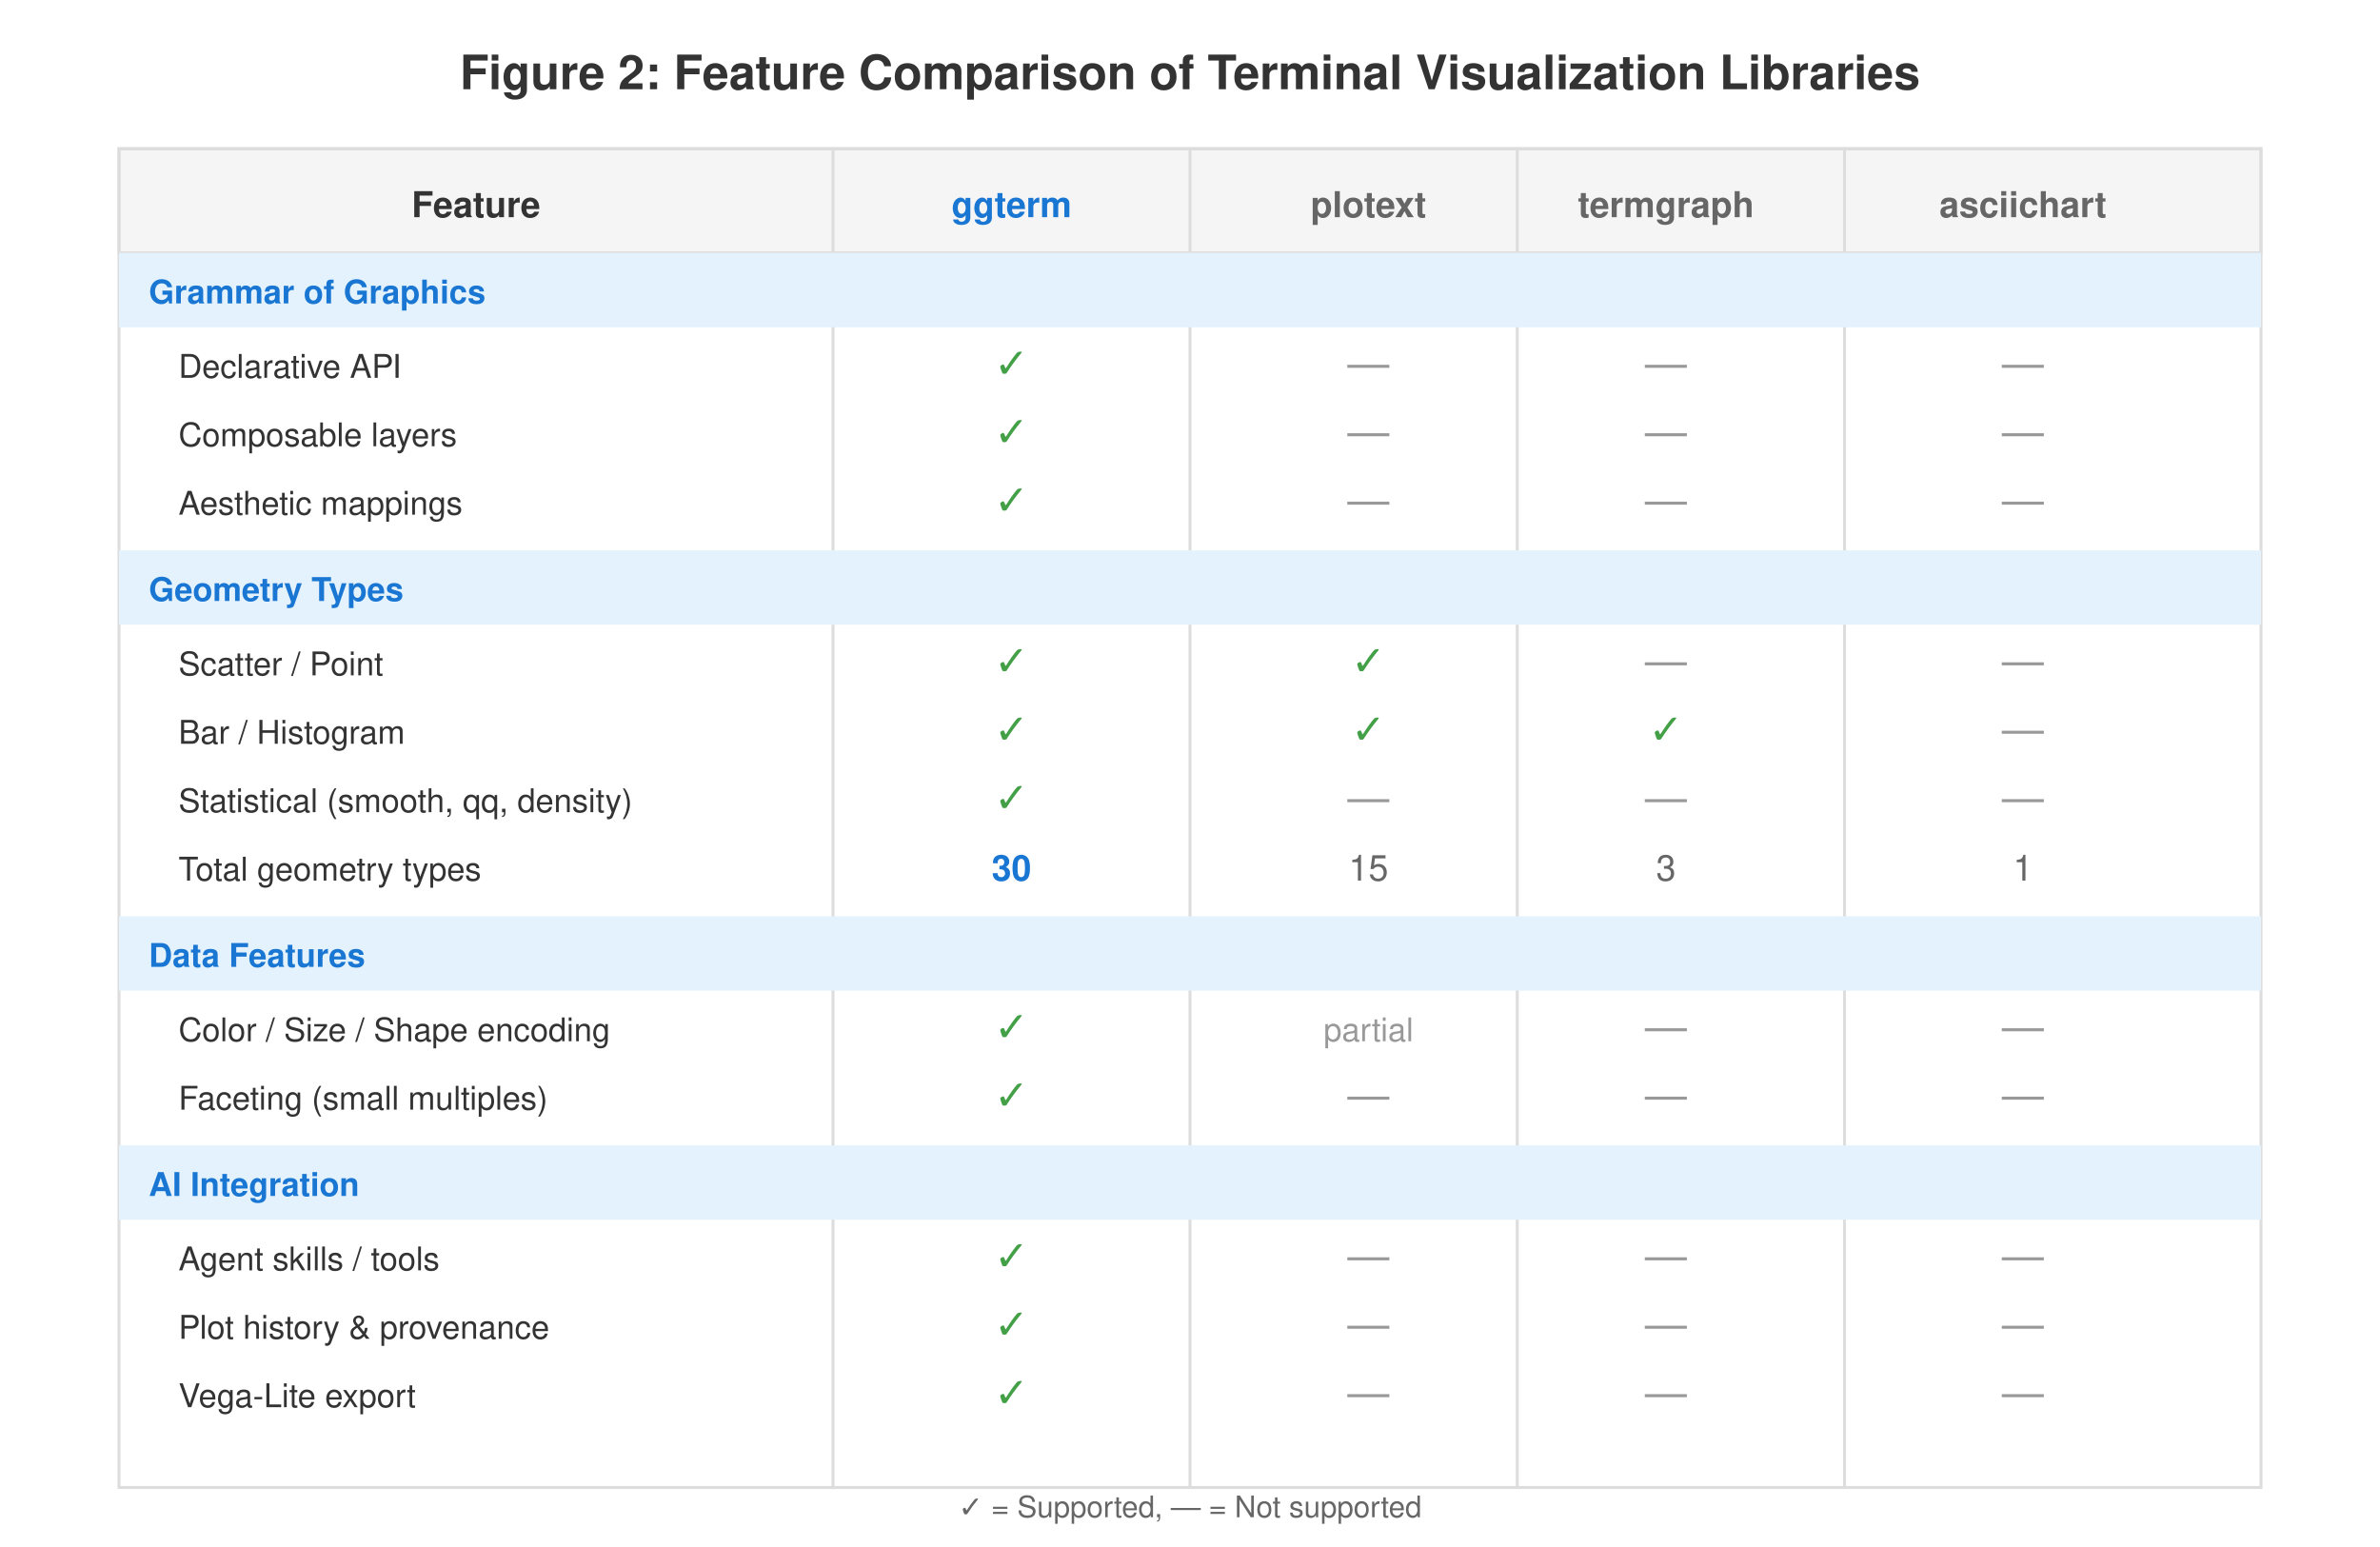
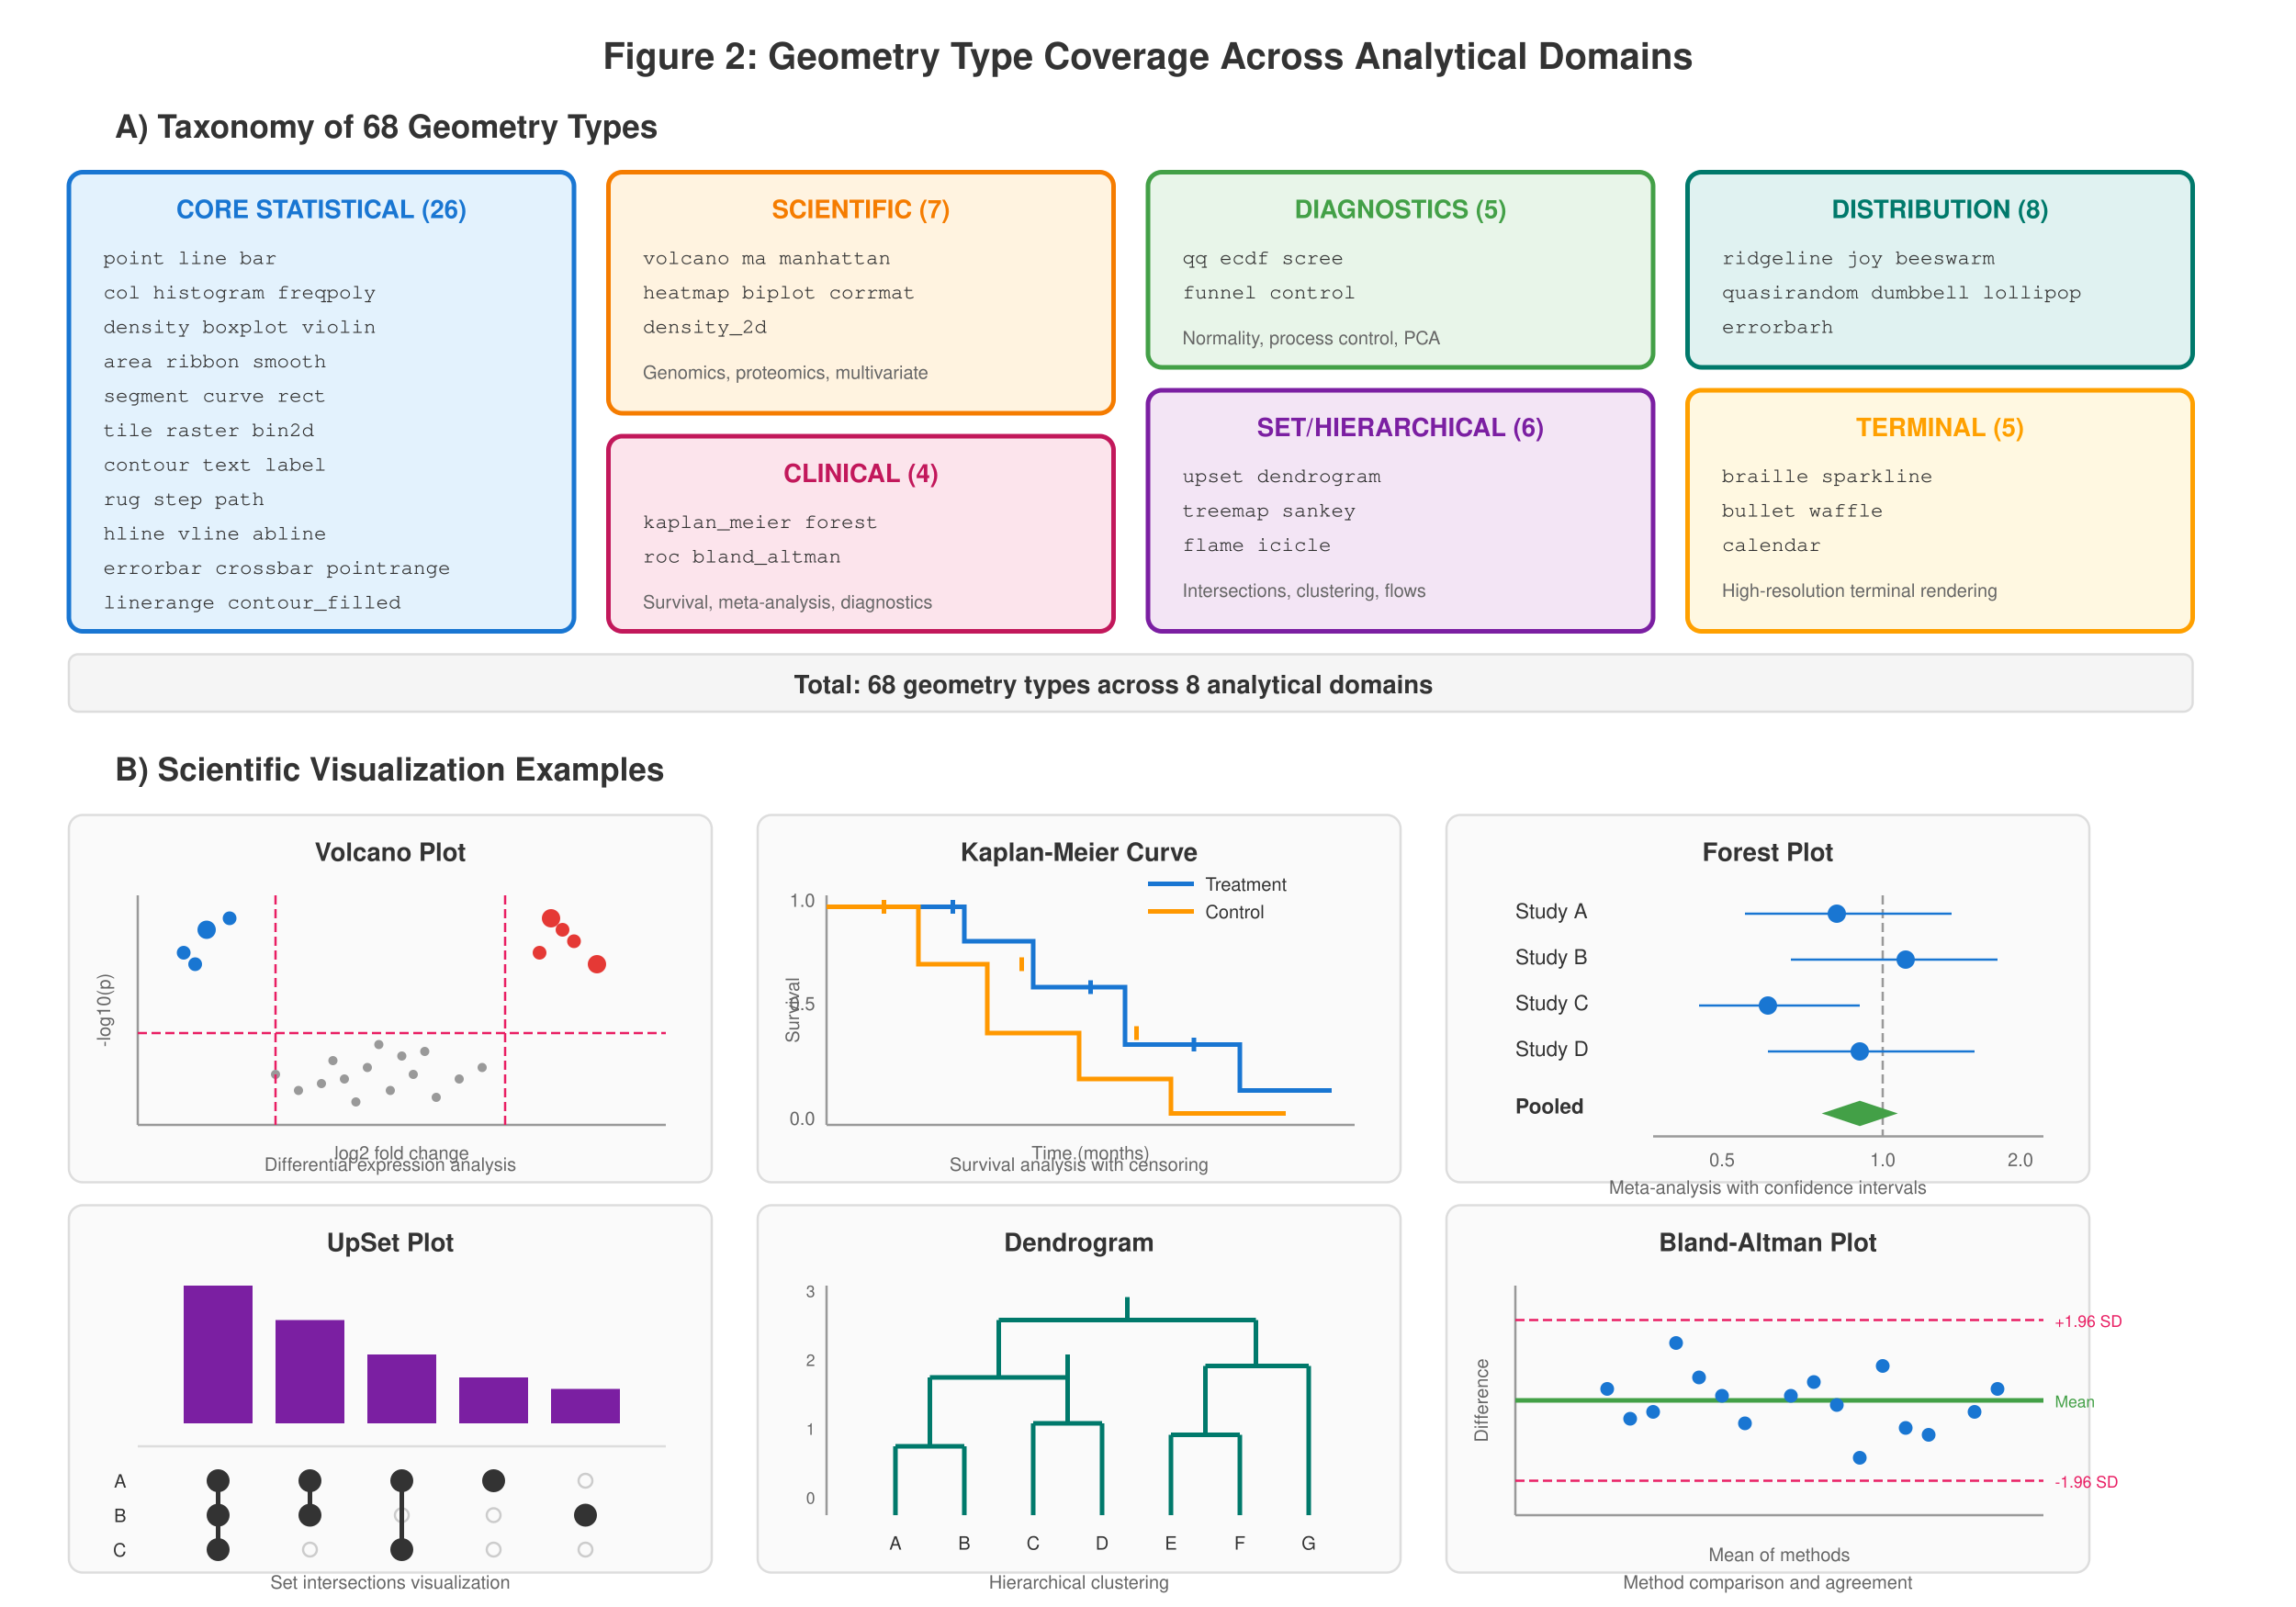
- <svg xmlns="http://www.w3.org/2000/svg" viewBox="0 0 800 520">
-   <rect width="800" height="520" fill="white" />
-   <text x="400" y="30" text-anchor="middle" font-family="Helvetica, Arial, sans-serif" font-size="16" font-weight="bold" fill="#333">Figure 2: Feature Comparison of Terminal Visualization Libraries</text>
-   <rect x="40" y="50" width="720" height="35" fill="#f5f5f5" stroke="#ddd" stroke-width="1" />
-   <text x="160" y="73" text-anchor="middle" font-family="Helvetica, Arial, sans-serif" font-size="12" font-weight="bold" fill="#333">Feature</text>
-   <text x="340" y="73" text-anchor="middle" font-family="Helvetica, Arial, sans-serif" font-size="12" font-weight="bold" fill="#1976d2">ggterm</text>
-   <text x="460" y="73" text-anchor="middle" font-family="Helvetica, Arial, sans-serif" font-size="12" font-weight="bold" fill="#666">plotext</text>
-   <text x="560" y="73" text-anchor="middle" font-family="Helvetica, Arial, sans-serif" font-size="12" font-weight="bold" fill="#666">termgraph</text>
-   <text x="680" y="73" text-anchor="middle" font-family="Helvetica, Arial, sans-serif" font-size="12" font-weight="bold" fill="#666">asciichart</text>
-   <line x1="280" y1="50" x2="280" y2="500" stroke="#ddd" stroke-width="1" />
-   <line x1="400" y1="50" x2="400" y2="500" stroke="#ddd" stroke-width="1" />
-   <line x1="510" y1="50" x2="510" y2="500" stroke="#ddd" stroke-width="1" />
-   <line x1="620" y1="50" x2="620" y2="500" stroke="#ddd" stroke-width="1" />
-   <rect x="40" y="50" width="720" height="450" fill="none" stroke="#ddd" stroke-width="1" />
-   <rect x="40" y="85" width="720" height="25" fill="#e3f2fd" />
-   <text x="50" y="102" font-family="Helvetica, Arial, sans-serif" font-size="11" font-weight="bold" fill="#1976d2">Grammar of Graphics</text>
-   <text x="60" y="127" font-family="Helvetica, Arial, sans-serif" font-size="11" fill="#333">Declarative API</text>
-   <text x="340" y="127" text-anchor="middle" font-family="Helvetica, Arial, sans-serif" font-size="14" fill="#43a047">✓</text>
-   <text x="460" y="127" text-anchor="middle" font-family="Helvetica, Arial, sans-serif" font-size="14" fill="#999">—</text>
-   <text x="560" y="127" text-anchor="middle" font-family="Helvetica, Arial, sans-serif" font-size="14" fill="#999">—</text>
-   <text x="680" y="127" text-anchor="middle" font-family="Helvetica, Arial, sans-serif" font-size="14" fill="#999">—</text>
-   <text x="60" y="150" font-family="Helvetica, Arial, sans-serif" font-size="11" fill="#333">Composable layers</text>
-   <text x="340" y="150" text-anchor="middle" font-family="Helvetica, Arial, sans-serif" font-size="14" fill="#43a047">✓</text>
-   <text x="460" y="150" text-anchor="middle" font-family="Helvetica, Arial, sans-serif" font-size="14" fill="#999">—</text>
-   <text x="560" y="150" text-anchor="middle" font-family="Helvetica, Arial, sans-serif" font-size="14" fill="#999">—</text>
-   <text x="680" y="150" text-anchor="middle" font-family="Helvetica, Arial, sans-serif" font-size="14" fill="#999">—</text>
-   <text x="60" y="173" font-family="Helvetica, Arial, sans-serif" font-size="11" fill="#333">Aesthetic mappings</text>
-   <text x="340" y="173" text-anchor="middle" font-family="Helvetica, Arial, sans-serif" font-size="14" fill="#43a047">✓</text>
-   <text x="460" y="173" text-anchor="middle" font-family="Helvetica, Arial, sans-serif" font-size="14" fill="#999">—</text>
-   <text x="560" y="173" text-anchor="middle" font-family="Helvetica, Arial, sans-serif" font-size="14" fill="#999">—</text>
-   <text x="680" y="173" text-anchor="middle" font-family="Helvetica, Arial, sans-serif" font-size="14" fill="#999">—</text>
-   <rect x="40" y="185" width="720" height="25" fill="#e3f2fd" />
-   <text x="50" y="202" font-family="Helvetica, Arial, sans-serif" font-size="11" font-weight="bold" fill="#1976d2">Geometry Types</text>
-   <text x="60" y="227" font-family="Helvetica, Arial, sans-serif" font-size="11" fill="#333">Scatter / Point</text>
-   <text x="340" y="227" text-anchor="middle" font-family="Helvetica, Arial, sans-serif" font-size="14" fill="#43a047">✓</text>
-   <text x="460" y="227" text-anchor="middle" font-family="Helvetica, Arial, sans-serif" font-size="14" fill="#43a047">✓</text>
-   <text x="560" y="227" text-anchor="middle" font-family="Helvetica, Arial, sans-serif" font-size="14" fill="#999">—</text>
-   <text x="680" y="227" text-anchor="middle" font-family="Helvetica, Arial, sans-serif" font-size="14" fill="#999">—</text>
-   <text x="60" y="250" font-family="Helvetica, Arial, sans-serif" font-size="11" fill="#333">Bar / Histogram</text>
-   <text x="340" y="250" text-anchor="middle" font-family="Helvetica, Arial, sans-serif" font-size="14" fill="#43a047">✓</text>
-   <text x="460" y="250" text-anchor="middle" font-family="Helvetica, Arial, sans-serif" font-size="14" fill="#43a047">✓</text>
-   <text x="560" y="250" text-anchor="middle" font-family="Helvetica, Arial, sans-serif" font-size="14" fill="#43a047">✓</text>
-   <text x="680" y="250" text-anchor="middle" font-family="Helvetica, Arial, sans-serif" font-size="14" fill="#999">—</text>
-   <text x="60" y="273" font-family="Helvetica, Arial, sans-serif" font-size="11" fill="#333">Statistical (smooth, qq, density)</text>
-   <text x="340" y="273" text-anchor="middle" font-family="Helvetica, Arial, sans-serif" font-size="14" fill="#43a047">✓</text>
-   <text x="460" y="273" text-anchor="middle" font-family="Helvetica, Arial, sans-serif" font-size="14" fill="#999">—</text>
-   <text x="560" y="273" text-anchor="middle" font-family="Helvetica, Arial, sans-serif" font-size="14" fill="#999">—</text>
-   <text x="680" y="273" text-anchor="middle" font-family="Helvetica, Arial, sans-serif" font-size="14" fill="#999">—</text>
-   <text x="60" y="296" font-family="Helvetica, Arial, sans-serif" font-size="11" fill="#333">Total geometry types</text>
-   <text x="340" y="296" text-anchor="middle" font-family="Helvetica, Arial, sans-serif" font-size="12" font-weight="bold" fill="#1976d2">30</text>
-   <text x="460" y="296" text-anchor="middle" font-family="Helvetica, Arial, sans-serif" font-size="12" fill="#666">15</text>
-   <text x="560" y="296" text-anchor="middle" font-family="Helvetica, Arial, sans-serif" font-size="12" fill="#666">3</text>
-   <text x="680" y="296" text-anchor="middle" font-family="Helvetica, Arial, sans-serif" font-size="12" fill="#666">1</text>
-   <rect x="40" y="308" width="720" height="25" fill="#e3f2fd" />
-   <text x="50" y="325" font-family="Helvetica, Arial, sans-serif" font-size="11" font-weight="bold" fill="#1976d2">Data Features</text>
-   <text x="60" y="350" font-family="Helvetica, Arial, sans-serif" font-size="11" fill="#333">Color / Size / Shape encoding</text>
-   <text x="340" y="350" text-anchor="middle" font-family="Helvetica, Arial, sans-serif" font-size="14" fill="#43a047">✓</text>
-   <text x="460" y="350" text-anchor="middle" font-family="Helvetica, Arial, sans-serif" font-size="11" fill="#999">partial</text>
-   <text x="560" y="350" text-anchor="middle" font-family="Helvetica, Arial, sans-serif" font-size="14" fill="#999">—</text>
-   <text x="680" y="350" text-anchor="middle" font-family="Helvetica, Arial, sans-serif" font-size="14" fill="#999">—</text>
-   <text x="60" y="373" font-family="Helvetica, Arial, sans-serif" font-size="11" fill="#333">Faceting (small multiples)</text>
-   <text x="340" y="373" text-anchor="middle" font-family="Helvetica, Arial, sans-serif" font-size="14" fill="#43a047">✓</text>
-   <text x="460" y="373" text-anchor="middle" font-family="Helvetica, Arial, sans-serif" font-size="14" fill="#999">—</text>
-   <text x="560" y="373" text-anchor="middle" font-family="Helvetica, Arial, sans-serif" font-size="14" fill="#999">—</text>
-   <text x="680" y="373" text-anchor="middle" font-family="Helvetica, Arial, sans-serif" font-size="14" fill="#999">—</text>
-   <rect x="40" y="385" width="720" height="25" fill="#e3f2fd" />
-   <text x="50" y="402" font-family="Helvetica, Arial, sans-serif" font-size="11" font-weight="bold" fill="#1976d2">AI Integration</text>
-   <text x="60" y="427" font-family="Helvetica, Arial, sans-serif" font-size="11" fill="#333">Agent skills / tools</text>
-   <text x="340" y="427" text-anchor="middle" font-family="Helvetica, Arial, sans-serif" font-size="14" fill="#43a047">✓</text>
-   <text x="460" y="427" text-anchor="middle" font-family="Helvetica, Arial, sans-serif" font-size="14" fill="#999">—</text>
-   <text x="560" y="427" text-anchor="middle" font-family="Helvetica, Arial, sans-serif" font-size="14" fill="#999">—</text>
-   <text x="680" y="427" text-anchor="middle" font-family="Helvetica, Arial, sans-serif" font-size="14" fill="#999">—</text>
-   <text x="60" y="450" font-family="Helvetica, Arial, sans-serif" font-size="11" fill="#333">Plot history &amp; provenance</text>
-   <text x="340" y="450" text-anchor="middle" font-family="Helvetica, Arial, sans-serif" font-size="14" fill="#43a047">✓</text>
-   <text x="460" y="450" text-anchor="middle" font-family="Helvetica, Arial, sans-serif" font-size="14" fill="#999">—</text>
-   <text x="560" y="450" text-anchor="middle" font-family="Helvetica, Arial, sans-serif" font-size="14" fill="#999">—</text>
-   <text x="680" y="450" text-anchor="middle" font-family="Helvetica, Arial, sans-serif" font-size="14" fill="#999">—</text>
-   <text x="60" y="473" font-family="Helvetica, Arial, sans-serif" font-size="11" fill="#333">Vega-Lite export</text>
-   <text x="340" y="473" text-anchor="middle" font-family="Helvetica, Arial, sans-serif" font-size="14" fill="#43a047">✓</text>
-   <text x="460" y="473" text-anchor="middle" font-family="Helvetica, Arial, sans-serif" font-size="14" fill="#999">—</text>
-   <text x="560" y="473" text-anchor="middle" font-family="Helvetica, Arial, sans-serif" font-size="14" fill="#999">—</text>
-   <text x="680" y="473" text-anchor="middle" font-family="Helvetica, Arial, sans-serif" font-size="14" fill="#999">—</text>
-   <text x="400" y="510" text-anchor="middle" font-family="Helvetica, Arial, sans-serif" font-size="10" fill="#666">✓ = Supported, — = Not supported</text>
+ <svg xmlns="http://www.w3.org/2000/svg" viewBox="0 0 1000 700">
+   <rect width="1000" height="700" fill="white" />
+   <text x="500" y="30" text-anchor="middle" font-family="Helvetica, Arial, sans-serif" font-size="16" font-weight="bold" fill="#333">Figure 2: Geometry Type Coverage Across Analytical Domains</text>
+   <text x="50" y="60" font-family="Helvetica, Arial, sans-serif" font-size="14" font-weight="bold" fill="#333">A) Taxonomy of 68 Geometry Types</text>
+   <rect x="30" y="75" width="220" height="200" rx="6" fill="#e3f2fd" stroke="#1976d2" stroke-width="2" />
+   <text x="140" y="95" text-anchor="middle" font-family="Helvetica, Arial, sans-serif" font-size="11" font-weight="bold" fill="#1976d2">CORE STATISTICAL (26)</text>
+   <text x="45" y="115" font-family="Courier, monospace" font-size="9" fill="#333">point    line     bar</text>
+   <text x="45" y="130" font-family="Courier, monospace" font-size="9" fill="#333">col      histogram freqpoly</text>
+   <text x="45" y="145" font-family="Courier, monospace" font-size="9" fill="#333">density  boxplot  violin</text>
+   <text x="45" y="160" font-family="Courier, monospace" font-size="9" fill="#333">area     ribbon   smooth</text>
+   <text x="45" y="175" font-family="Courier, monospace" font-size="9" fill="#333">segment  curve    rect</text>
+   <text x="45" y="190" font-family="Courier, monospace" font-size="9" fill="#333">tile     raster   bin2d</text>
+   <text x="45" y="205" font-family="Courier, monospace" font-size="9" fill="#333">contour  text     label</text>
+   <text x="45" y="220" font-family="Courier, monospace" font-size="9" fill="#333">rug      step     path</text>
+   <text x="45" y="235" font-family="Courier, monospace" font-size="9" fill="#333">hline    vline    abline</text>
+   <text x="45" y="250" font-family="Courier, monospace" font-size="9" fill="#333">errorbar crossbar pointrange</text>
+   <text x="45" y="265" font-family="Courier, monospace" font-size="9" fill="#333">linerange contour_filled</text>
+   <rect x="265" y="75" width="220" height="105" rx="6" fill="#fff3e0" stroke="#f57c00" stroke-width="2" />
+   <text x="375" y="95" text-anchor="middle" font-family="Helvetica, Arial, sans-serif" font-size="11" font-weight="bold" fill="#f57c00">SCIENTIFIC (7)</text>
+   <text x="280" y="115" font-family="Courier, monospace" font-size="9" fill="#333">volcano    ma         manhattan</text>
+   <text x="280" y="130" font-family="Courier, monospace" font-size="9" fill="#333">heatmap    biplot     corrmat</text>
+   <text x="280" y="145" font-family="Courier, monospace" font-size="9" fill="#333">density_2d</text>
+   <text x="280" y="165" font-family="Helvetica, Arial, sans-serif" font-size="8" fill="#666">Genomics, proteomics, multivariate</text>
+   <rect x="265" y="190" width="220" height="85" rx="6" fill="#fce4ec" stroke="#c2185b" stroke-width="2" />
+   <text x="375" y="210" text-anchor="middle" font-family="Helvetica, Arial, sans-serif" font-size="11" font-weight="bold" fill="#c2185b">CLINICAL (4)</text>
+   <text x="280" y="230" font-family="Courier, monospace" font-size="9" fill="#333">kaplan_meier  forest</text>
+   <text x="280" y="245" font-family="Courier, monospace" font-size="9" fill="#333">roc           bland_altman</text>
+   <text x="280" y="265" font-family="Helvetica, Arial, sans-serif" font-size="8" fill="#666">Survival, meta-analysis, diagnostics</text>
+   <rect x="500" y="75" width="220" height="85" rx="6" fill="#e8f5e9" stroke="#43a047" stroke-width="2" />
+   <text x="610" y="95" text-anchor="middle" font-family="Helvetica, Arial, sans-serif" font-size="11" font-weight="bold" fill="#43a047">DIAGNOSTICS (5)</text>
+   <text x="515" y="115" font-family="Courier, monospace" font-size="9" fill="#333">qq      ecdf     scree</text>
+   <text x="515" y="130" font-family="Courier, monospace" font-size="9" fill="#333">funnel  control</text>
+   <text x="515" y="150" font-family="Helvetica, Arial, sans-serif" font-size="8" fill="#666">Normality, process control, PCA</text>
+   <rect x="500" y="170" width="220" height="105" rx="6" fill="#f3e5f5" stroke="#7b1fa2" stroke-width="2" />
+   <text x="610" y="190" text-anchor="middle" font-family="Helvetica, Arial, sans-serif" font-size="11" font-weight="bold" fill="#7b1fa2">SET/HIERARCHICAL (6)</text>
+   <text x="515" y="210" font-family="Courier, monospace" font-size="9" fill="#333">upset      dendrogram</text>
+   <text x="515" y="225" font-family="Courier, monospace" font-size="9" fill="#333">treemap    sankey</text>
+   <text x="515" y="240" font-family="Courier, monospace" font-size="9" fill="#333">flame      icicle</text>
+   <text x="515" y="260" font-family="Helvetica, Arial, sans-serif" font-size="8" fill="#666">Intersections, clustering, flows</text>
+   <rect x="735" y="75" width="220" height="85" rx="6" fill="#e0f2f1" stroke="#00796b" stroke-width="2" />
+   <text x="845" y="95" text-anchor="middle" font-family="Helvetica, Arial, sans-serif" font-size="11" font-weight="bold" fill="#00796b">DISTRIBUTION (8)</text>
+   <text x="750" y="115" font-family="Courier, monospace" font-size="9" fill="#333">ridgeline  joy       beeswarm</text>
+   <text x="750" y="130" font-family="Courier, monospace" font-size="9" fill="#333">quasirandom dumbbell lollipop</text>
+   <text x="750" y="145" font-family="Courier, monospace" font-size="9" fill="#333">errorbarh</text>
+   <rect x="735" y="170" width="220" height="105" rx="6" fill="#fff8e1" stroke="#ffa000" stroke-width="2" />
+   <text x="845" y="190" text-anchor="middle" font-family="Helvetica, Arial, sans-serif" font-size="11" font-weight="bold" fill="#ffa000">TERMINAL (5)</text>
+   <text x="750" y="210" font-family="Courier, monospace" font-size="9" fill="#333">braille    sparkline</text>
+   <text x="750" y="225" font-family="Courier, monospace" font-size="9" fill="#333">bullet     waffle</text>
+   <text x="750" y="240" font-family="Courier, monospace" font-size="9" fill="#333">calendar</text>
+   <text x="750" y="260" font-family="Helvetica, Arial, sans-serif" font-size="8" fill="#666">High-resolution terminal rendering</text>
+   <rect x="30" y="285" width="925" height="25" rx="4" fill="#f5f5f5" stroke="#ddd" stroke-width="1" />
+   <text x="485" y="302" text-anchor="middle" font-family="Helvetica, Arial, sans-serif" font-size="11" font-weight="bold" fill="#333">Total: 68 geometry types across 8 analytical domains</text>
+   <text x="50" y="340" font-family="Helvetica, Arial, sans-serif" font-size="14" font-weight="bold" fill="#333">B) Scientific Visualization Examples</text>
+   <rect x="30" y="355" width="280" height="160" rx="6" fill="#fafafa" stroke="#ddd" stroke-width="1" />
+   <text x="170" y="375" text-anchor="middle" font-family="Helvetica, Arial, sans-serif" font-size="11" font-weight="bold" fill="#333">Volcano Plot</text>
+   <line x1="60" y1="490" x2="290" y2="490" stroke="#999" stroke-width="1" />
+   <line x1="60" y1="390" x2="60" y2="490" stroke="#999" stroke-width="1" />
+   <text x="175" y="505" text-anchor="middle" font-family="Helvetica, Arial, sans-serif" font-size="8" fill="#666">log2 fold change</text>
+   <text x="48" y="440" text-anchor="middle" font-family="Helvetica, Arial, sans-serif" font-size="8" fill="#666" transform="rotate(-90 48 440)">-log10(p)</text>
+   <circle cx="240" cy="400" r="4" fill="#e53935" />
+   <circle cx="250" cy="410" r="3" fill="#e53935" />
+   <circle cx="235" cy="415" r="3" fill="#e53935" />
+   <circle cx="260" cy="420" r="4" fill="#e53935" />
+   <circle cx="245" cy="405" r="3" fill="#e53935" />
+   <circle cx="90" cy="405" r="4" fill="#1976d2" />
+   <circle cx="80" cy="415" r="3" fill="#1976d2" />
+   <circle cx="100" cy="400" r="3" fill="#1976d2" />
+   <circle cx="85" cy="420" r="3" fill="#1976d2" />
+   <circle cx="150" cy="470" r="2" fill="#999" />
+   <circle cx="160" cy="465" r="2" fill="#999" />
+   <circle cx="170" cy="475" r="2" fill="#999" />
+   <circle cx="180" cy="468" r="2" fill="#999" />
+   <circle cx="140" cy="472" r="2" fill="#999" />
+   <circle cx="190" cy="478" r="2" fill="#999" />
+   <circle cx="155" cy="480" r="2" fill="#999" />
+   <circle cx="175" cy="460" r="2" fill="#999" />
+   <circle cx="165" cy="455" r="2" fill="#999" />
+   <circle cx="145" cy="462" r="2" fill="#999" />
+   <circle cx="185" cy="458" r="2" fill="#999" />
+   <circle cx="130" cy="475" r="2" fill="#999" />
+   <circle cx="200" cy="470" r="2" fill="#999" />
+   <circle cx="120" cy="468" r="2" fill="#999" />
+   <circle cx="210" cy="465" r="2" fill="#999" />
+   <line x1="120" y1="390" x2="120" y2="490" stroke="#e91e63" stroke-width="1" stroke-dasharray="4,2" />
+   <line x1="220" y1="390" x2="220" y2="490" stroke="#e91e63" stroke-width="1" stroke-dasharray="4,2" />
+   <line x1="60" y1="450" x2="290" y2="450" stroke="#e91e63" stroke-width="1" stroke-dasharray="4,2" />
+   <text x="170" y="510" text-anchor="middle" font-family="Helvetica, Arial, sans-serif" font-size="8" fill="#666">Differential expression analysis</text>
+   <rect x="330" y="355" width="280" height="160" rx="6" fill="#fafafa" stroke="#ddd" stroke-width="1" />
+   <text x="470" y="375" text-anchor="middle" font-family="Helvetica, Arial, sans-serif" font-size="11" font-weight="bold" fill="#333">Kaplan-Meier Curve</text>
+   <line x1="360" y1="490" x2="590" y2="490" stroke="#999" stroke-width="1" />
+   <line x1="360" y1="390" x2="360" y2="490" stroke="#999" stroke-width="1" />
+   <text x="475" y="505" text-anchor="middle" font-family="Helvetica, Arial, sans-serif" font-size="8" fill="#666">Time (months)</text>
+   <text x="348" y="440" text-anchor="middle" font-family="Helvetica, Arial, sans-serif" font-size="8" fill="#666" transform="rotate(-90 348 440)">Survival</text>
+   <text x="355" y="395" text-anchor="end" font-family="Helvetica, Arial, sans-serif" font-size="8" fill="#666">1.0</text>
+   <text x="355" y="440" text-anchor="end" font-family="Helvetica, Arial, sans-serif" font-size="8" fill="#666">0.5</text>
+   <text x="355" y="490" text-anchor="end" font-family="Helvetica, Arial, sans-serif" font-size="8" fill="#666">0.0</text>
+   <polyline points="360,395 420,395 420,410 450,410 450,430 490,430 490,455 540,455 540,475 580,475" fill="none" stroke="#1976d2" stroke-width="2" />
+   <polyline points="360,395 400,395 400,420 430,420 430,450 470,450 470,470 510,470 510,485 560,485" fill="none" stroke="#ff9800" stroke-width="2" />
+   <line x1="415" y1="392" x2="415" y2="398" stroke="#1976d2" stroke-width="2" />
+   <line x1="475" y1="427" x2="475" y2="433" stroke="#1976d2" stroke-width="2" />
+   <line x1="520" y1="452" x2="520" y2="458" stroke="#1976d2" stroke-width="2" />
+   <line x1="385" y1="392" x2="385" y2="398" stroke="#ff9800" stroke-width="2" />
+   <line x1="445" y1="417" x2="445" y2="423" stroke="#ff9800" stroke-width="2" />
+   <line x1="495" y1="447" x2="495" y2="453" stroke="#ff9800" stroke-width="2" />
+   <line x1="500" y1="385" x2="520" y2="385" stroke="#1976d2" stroke-width="2" />
+   <text x="525" y="388" font-family="Helvetica, Arial, sans-serif" font-size="8" fill="#333">Treatment</text>
+   <line x1="500" y1="397" x2="520" y2="397" stroke="#ff9800" stroke-width="2" />
+   <text x="525" y="400" font-family="Helvetica, Arial, sans-serif" font-size="8" fill="#333">Control</text>
+   <text x="470" y="510" text-anchor="middle" font-family="Helvetica, Arial, sans-serif" font-size="8" fill="#666">Survival analysis with censoring</text>
+   <rect x="630" y="355" width="280" height="160" rx="6" fill="#fafafa" stroke="#ddd" stroke-width="1" />
+   <text x="770" y="375" text-anchor="middle" font-family="Helvetica, Arial, sans-serif" font-size="11" font-weight="bold" fill="#333">Forest Plot</text>
+   <text x="660" y="400" font-family="Helvetica, Arial, sans-serif" font-size="9" fill="#333">Study A</text>
+   <text x="660" y="420" font-family="Helvetica, Arial, sans-serif" font-size="9" fill="#333">Study B</text>
+   <text x="660" y="440" font-family="Helvetica, Arial, sans-serif" font-size="9" fill="#333">Study C</text>
+   <text x="660" y="460" font-family="Helvetica, Arial, sans-serif" font-size="9" fill="#333">Study D</text>
+   <text x="660" y="485" font-family="Helvetica, Arial, sans-serif" font-size="9" font-weight="bold" fill="#333">Pooled</text>
+   <line x1="820" y1="390" x2="820" y2="495" stroke="#999" stroke-width="1" stroke-dasharray="4,2" />
+   <text x="820" y="508" text-anchor="middle" font-family="Helvetica, Arial, sans-serif" font-size="8" fill="#666">1.0</text>
+   <line x1="760" y1="398" x2="850" y2="398" stroke="#1976d2" stroke-width="1" />
+   <circle cx="800" cy="398" r="4" fill="#1976d2" />
+   <line x1="780" y1="418" x2="870" y2="418" stroke="#1976d2" stroke-width="1" />
+   <circle cx="830" cy="418" r="4" fill="#1976d2" />
+   <line x1="740" y1="438" x2="810" y2="438" stroke="#1976d2" stroke-width="1" />
+   <circle cx="770" cy="438" r="4" fill="#1976d2" />
+   <line x1="770" y1="458" x2="860" y2="458" stroke="#1976d2" stroke-width="1" />
+   <circle cx="810" cy="458" r="4" fill="#1976d2" />
+   <polygon points="795,485 810,480 825,485 810,490" fill="#43a047" stroke="#43a047" stroke-width="1" />
+   <line x1="720" y1="495" x2="890" y2="495" stroke="#999" stroke-width="1" />
+   <text x="750" y="508" text-anchor="middle" font-family="Helvetica, Arial, sans-serif" font-size="8" fill="#666">0.5</text>
+   <text x="880" y="508" text-anchor="middle" font-family="Helvetica, Arial, sans-serif" font-size="8" fill="#666">2.0</text>
+   <text x="770" y="520" text-anchor="middle" font-family="Helvetica, Arial, sans-serif" font-size="8" fill="#666">Meta-analysis with confidence intervals</text>
+   <rect x="30" y="525" width="280" height="160" rx="6" fill="#fafafa" stroke="#ddd" stroke-width="1" />
+   <text x="170" y="545" text-anchor="middle" font-family="Helvetica, Arial, sans-serif" font-size="11" font-weight="bold" fill="#333">UpSet Plot</text>
+   <rect x="80" y="560" width="30" height="60" fill="#7b1fa2" />
+   <rect x="120" y="575" width="30" height="45" fill="#7b1fa2" />
+   <rect x="160" y="590" width="30" height="30" fill="#7b1fa2" />
+   <rect x="200" y="600" width="30" height="20" fill="#7b1fa2" />
+   <rect x="240" y="605" width="30" height="15" fill="#7b1fa2" />
+   <line x1="60" y1="630" x2="290" y2="630" stroke="#ddd" stroke-width="1" />
+   <text x="55" y="648" text-anchor="end" font-family="Helvetica, Arial, sans-serif" font-size="8" fill="#333">A</text>
+   <text x="55" y="663" text-anchor="end" font-family="Helvetica, Arial, sans-serif" font-size="8" fill="#333">B</text>
+   <text x="55" y="678" text-anchor="end" font-family="Helvetica, Arial, sans-serif" font-size="8" fill="#333">C</text>
+   <circle cx="95" cy="645" r="5" fill="#333" />
+   <circle cx="95" cy="660" r="5" fill="#333" />
+   <circle cx="95" cy="675" r="5" fill="#333" />
+   <line x1="95" y1="645" x2="95" y2="675" stroke="#333" stroke-width="2" />
+   <circle cx="135" cy="645" r="5" fill="#333" />
+   <circle cx="135" cy="660" r="5" fill="#333" />
+   <circle cx="135" cy="675" r="3" fill="none" stroke="#ccc" stroke-width="1" />
+   <line x1="135" y1="645" x2="135" y2="660" stroke="#333" stroke-width="2" />
+   <circle cx="175" cy="645" r="5" fill="#333" />
+   <circle cx="175" cy="660" r="3" fill="none" stroke="#ccc" stroke-width="1" />
+   <circle cx="175" cy="675" r="5" fill="#333" />
+   <line x1="175" y1="645" x2="175" y2="675" stroke="#333" stroke-width="2" />
+   <circle cx="215" cy="645" r="5" fill="#333" />
+   <circle cx="215" cy="660" r="3" fill="none" stroke="#ccc" stroke-width="1" />
+   <circle cx="215" cy="675" r="3" fill="none" stroke="#ccc" stroke-width="1" />
+   <circle cx="255" cy="645" r="3" fill="none" stroke="#ccc" stroke-width="1" />
+   <circle cx="255" cy="660" r="5" fill="#333" />
+   <circle cx="255" cy="675" r="3" fill="none" stroke="#ccc" stroke-width="1" />
+   <text x="170" y="692" text-anchor="middle" font-family="Helvetica, Arial, sans-serif" font-size="8" fill="#666">Set intersections visualization</text>
+   <rect x="330" y="525" width="280" height="160" rx="6" fill="#fafafa" stroke="#ddd" stroke-width="1" />
+   <text x="470" y="545" text-anchor="middle" font-family="Helvetica, Arial, sans-serif" font-size="11" font-weight="bold" fill="#333">Dendrogram</text>
+   <line x1="360" y1="560" x2="360" y2="660" stroke="#999" stroke-width="1" />
+   <text x="355" y="565" text-anchor="end" font-family="Helvetica, Arial, sans-serif" font-size="7" fill="#666">3</text>
+   <text x="355" y="595" text-anchor="end" font-family="Helvetica, Arial, sans-serif" font-size="7" fill="#666">2</text>
+   <text x="355" y="625" text-anchor="end" font-family="Helvetica, Arial, sans-serif" font-size="7" fill="#666">1</text>
+   <text x="355" y="655" text-anchor="end" font-family="Helvetica, Arial, sans-serif" font-size="7" fill="#666">0</text>
+   <text x="390" y="675" text-anchor="middle" font-family="Helvetica, Arial, sans-serif" font-size="8" fill="#333">A</text>
+   <text x="420" y="675" text-anchor="middle" font-family="Helvetica, Arial, sans-serif" font-size="8" fill="#333">B</text>
+   <text x="450" y="675" text-anchor="middle" font-family="Helvetica, Arial, sans-serif" font-size="8" fill="#333">C</text>
+   <text x="480" y="675" text-anchor="middle" font-family="Helvetica, Arial, sans-serif" font-size="8" fill="#333">D</text>
+   <text x="510" y="675" text-anchor="middle" font-family="Helvetica, Arial, sans-serif" font-size="8" fill="#333">E</text>
+   <text x="540" y="675" text-anchor="middle" font-family="Helvetica, Arial, sans-serif" font-size="8" fill="#333">F</text>
+   <text x="570" y="675" text-anchor="middle" font-family="Helvetica, Arial, sans-serif" font-size="8" fill="#333">G</text>
+   <line x1="390" y1="660" x2="390" y2="630" stroke="#00796b" stroke-width="2" />
+   <line x1="420" y1="660" x2="420" y2="630" stroke="#00796b" stroke-width="2" />
+   <line x1="390" y1="630" x2="420" y2="630" stroke="#00796b" stroke-width="2" />
+   <line x1="405" y1="630" x2="405" y2="600" stroke="#00796b" stroke-width="2" />
+   <line x1="450" y1="660" x2="450" y2="620" stroke="#00796b" stroke-width="2" />
+   <line x1="480" y1="660" x2="480" y2="620" stroke="#00796b" stroke-width="2" />
+   <line x1="450" y1="620" x2="480" y2="620" stroke="#00796b" stroke-width="2" />
+   <line x1="465" y1="620" x2="465" y2="590" stroke="#00796b" stroke-width="2" />
+   <line x1="405" y1="600" x2="465" y2="600" stroke="#00796b" stroke-width="2" />
+   <line x1="435" y1="600" x2="435" y2="575" stroke="#00796b" stroke-width="2" />
+   <line x1="510" y1="660" x2="510" y2="625" stroke="#00796b" stroke-width="2" />
+   <line x1="540" y1="660" x2="540" y2="625" stroke="#00796b" stroke-width="2" />
+   <line x1="510" y1="625" x2="540" y2="625" stroke="#00796b" stroke-width="2" />
+   <line x1="525" y1="625" x2="525" y2="595" stroke="#00796b" stroke-width="2" />
+   <line x1="570" y1="660" x2="570" y2="595" stroke="#00796b" stroke-width="2" />
+   <line x1="525" y1="595" x2="570" y2="595" stroke="#00796b" stroke-width="2" />
+   <line x1="547" y1="595" x2="547" y2="575" stroke="#00796b" stroke-width="2" />
+   <line x1="435" y1="575" x2="547" y2="575" stroke="#00796b" stroke-width="2" />
+   <line x1="491" y1="575" x2="491" y2="565" stroke="#00796b" stroke-width="2" />
+   <text x="470" y="692" text-anchor="middle" font-family="Helvetica, Arial, sans-serif" font-size="8" fill="#666">Hierarchical clustering</text>
+   <rect x="630" y="525" width="280" height="160" rx="6" fill="#fafafa" stroke="#ddd" stroke-width="1" />
+   <text x="770" y="545" text-anchor="middle" font-family="Helvetica, Arial, sans-serif" font-size="11" font-weight="bold" fill="#333">Bland-Altman Plot</text>
+   <line x1="660" y1="660" x2="890" y2="660" stroke="#999" stroke-width="1" />
+   <line x1="660" y1="560" x2="660" y2="660" stroke="#999" stroke-width="1" />
+   <text x="775" y="680" text-anchor="middle" font-family="Helvetica, Arial, sans-serif" font-size="8" fill="#666">Mean of methods</text>
+   <text x="648" y="610" text-anchor="middle" font-family="Helvetica, Arial, sans-serif" font-size="8" fill="#666" transform="rotate(-90 648 610)">Difference</text>
+   <line x1="660" y1="610" x2="890" y2="610" stroke="#43a047" stroke-width="2" />
+   <text x="895" y="613" font-family="Helvetica, Arial, sans-serif" font-size="7" fill="#43a047">Mean</text>
+   <line x1="660" y1="575" x2="890" y2="575" stroke="#e91e63" stroke-width="1" stroke-dasharray="4,2" />
+   <text x="895" y="578" font-family="Helvetica, Arial, sans-serif" font-size="7" fill="#e91e63">+1.96 SD</text>
+   <line x1="660" y1="645" x2="890" y2="645" stroke="#e91e63" stroke-width="1" stroke-dasharray="4,2" />
+   <text x="895" y="648" font-family="Helvetica, Arial, sans-serif" font-size="7" fill="#e91e63">-1.96 SD</text>
+   <circle cx="700" cy="605" r="3" fill="#1976d2" />
+   <circle cx="720" cy="615" r="3" fill="#1976d2" />
+   <circle cx="740" cy="600" r="3" fill="#1976d2" />
+   <circle cx="760" cy="620" r="3" fill="#1976d2" />
+   <circle cx="780" cy="608" r="3" fill="#1976d2" />
+   <circle cx="800" cy="612" r="3" fill="#1976d2" />
+   <circle cx="820" cy="595" r="3" fill="#1976d2" />
+   <circle cx="840" cy="625" r="3" fill="#1976d2" />
+   <circle cx="860" cy="615" r="3" fill="#1976d2" />
+   <circle cx="710" cy="618" r="3" fill="#1976d2" />
+   <circle cx="750" cy="608" r="3" fill="#1976d2" />
+   <circle cx="790" cy="602" r="3" fill="#1976d2" />
+   <circle cx="830" cy="622" r="3" fill="#1976d2" />
+   <circle cx="870" cy="605" r="3" fill="#1976d2" />
+   <circle cx="730" cy="585" r="3" fill="#1976d2" />
+   <circle cx="810" cy="635" r="3" fill="#1976d2" />
+   <text x="770" y="692" text-anchor="middle" font-family="Helvetica, Arial, sans-serif" font-size="8" fill="#666">Method comparison and agreement</text>
</svg>
